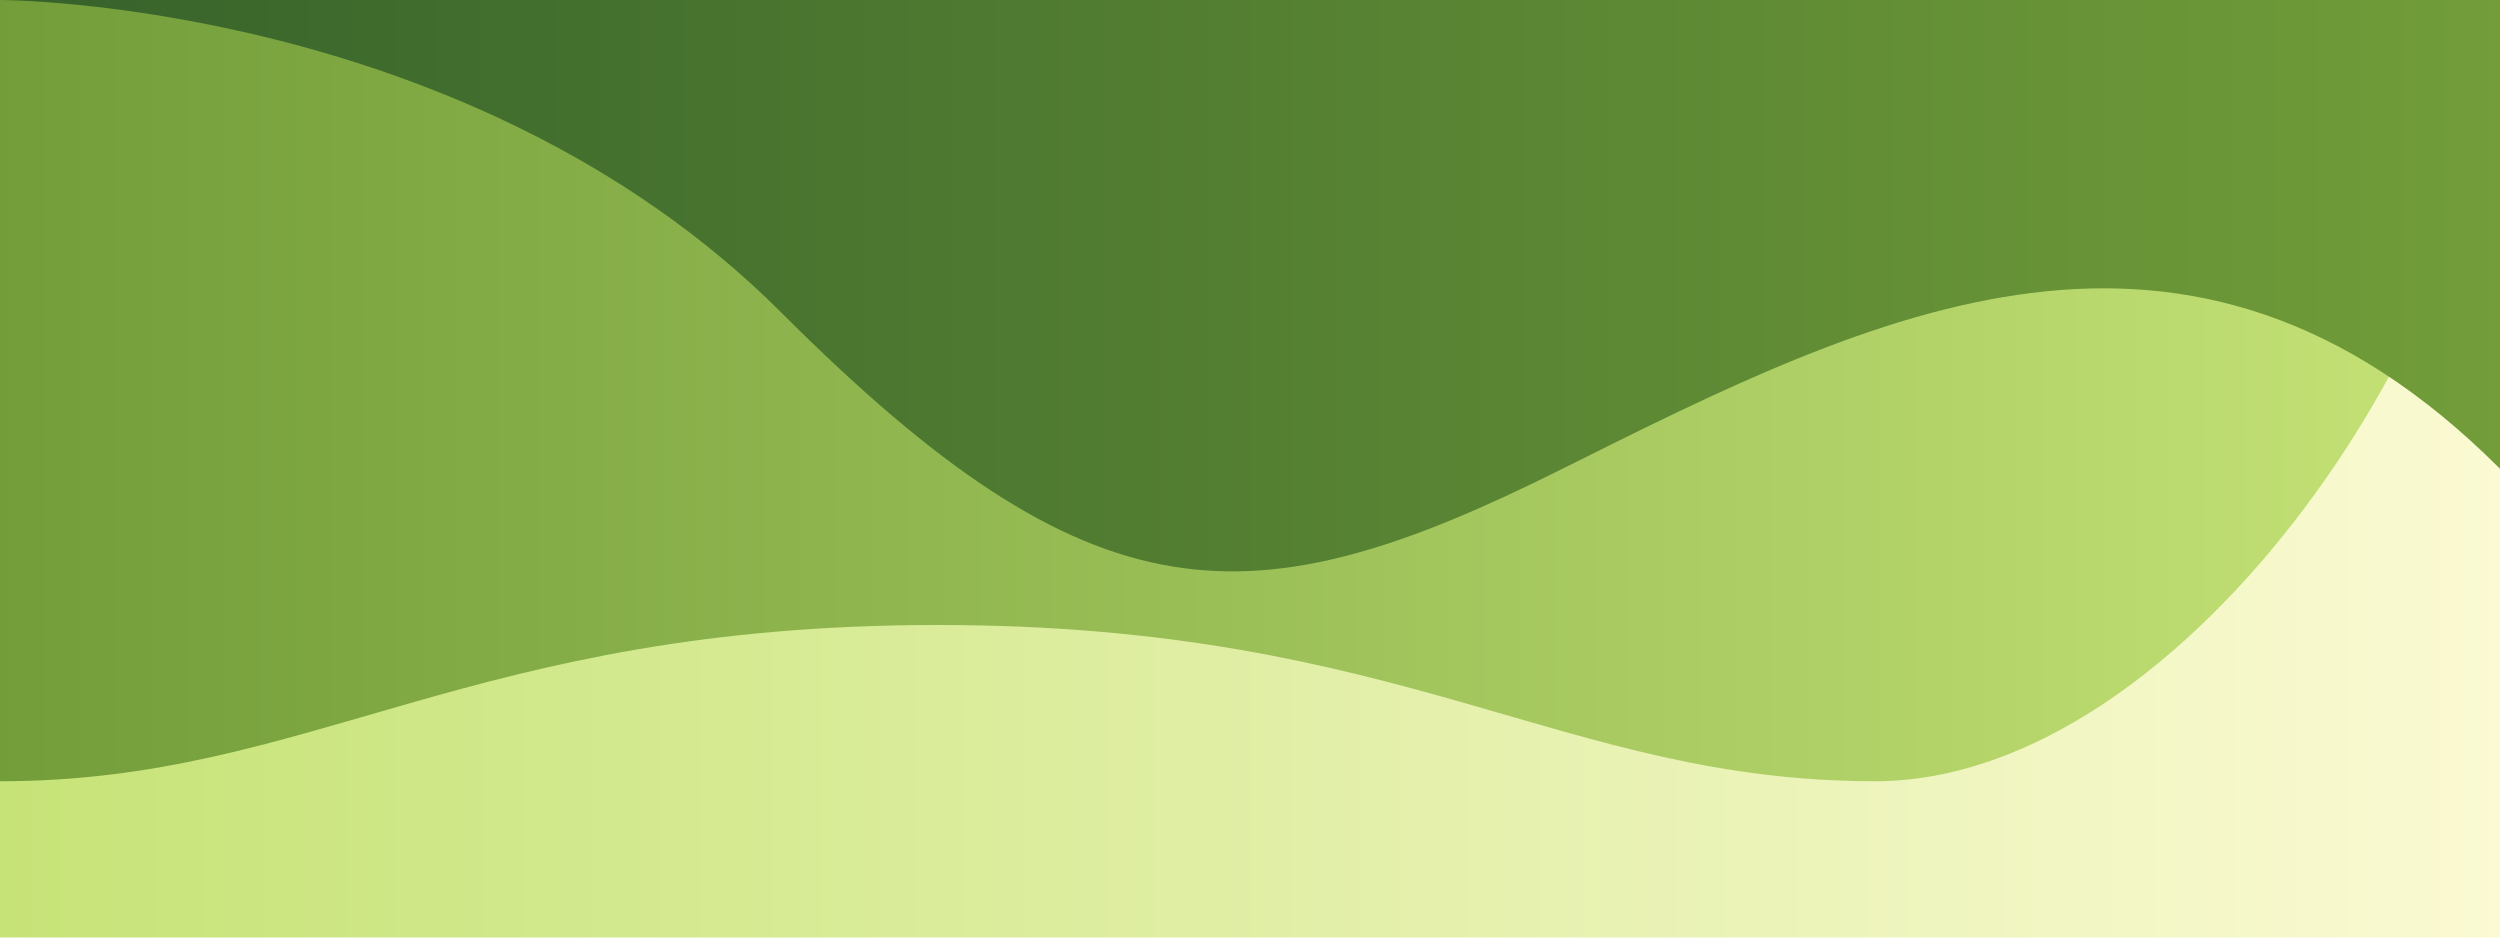
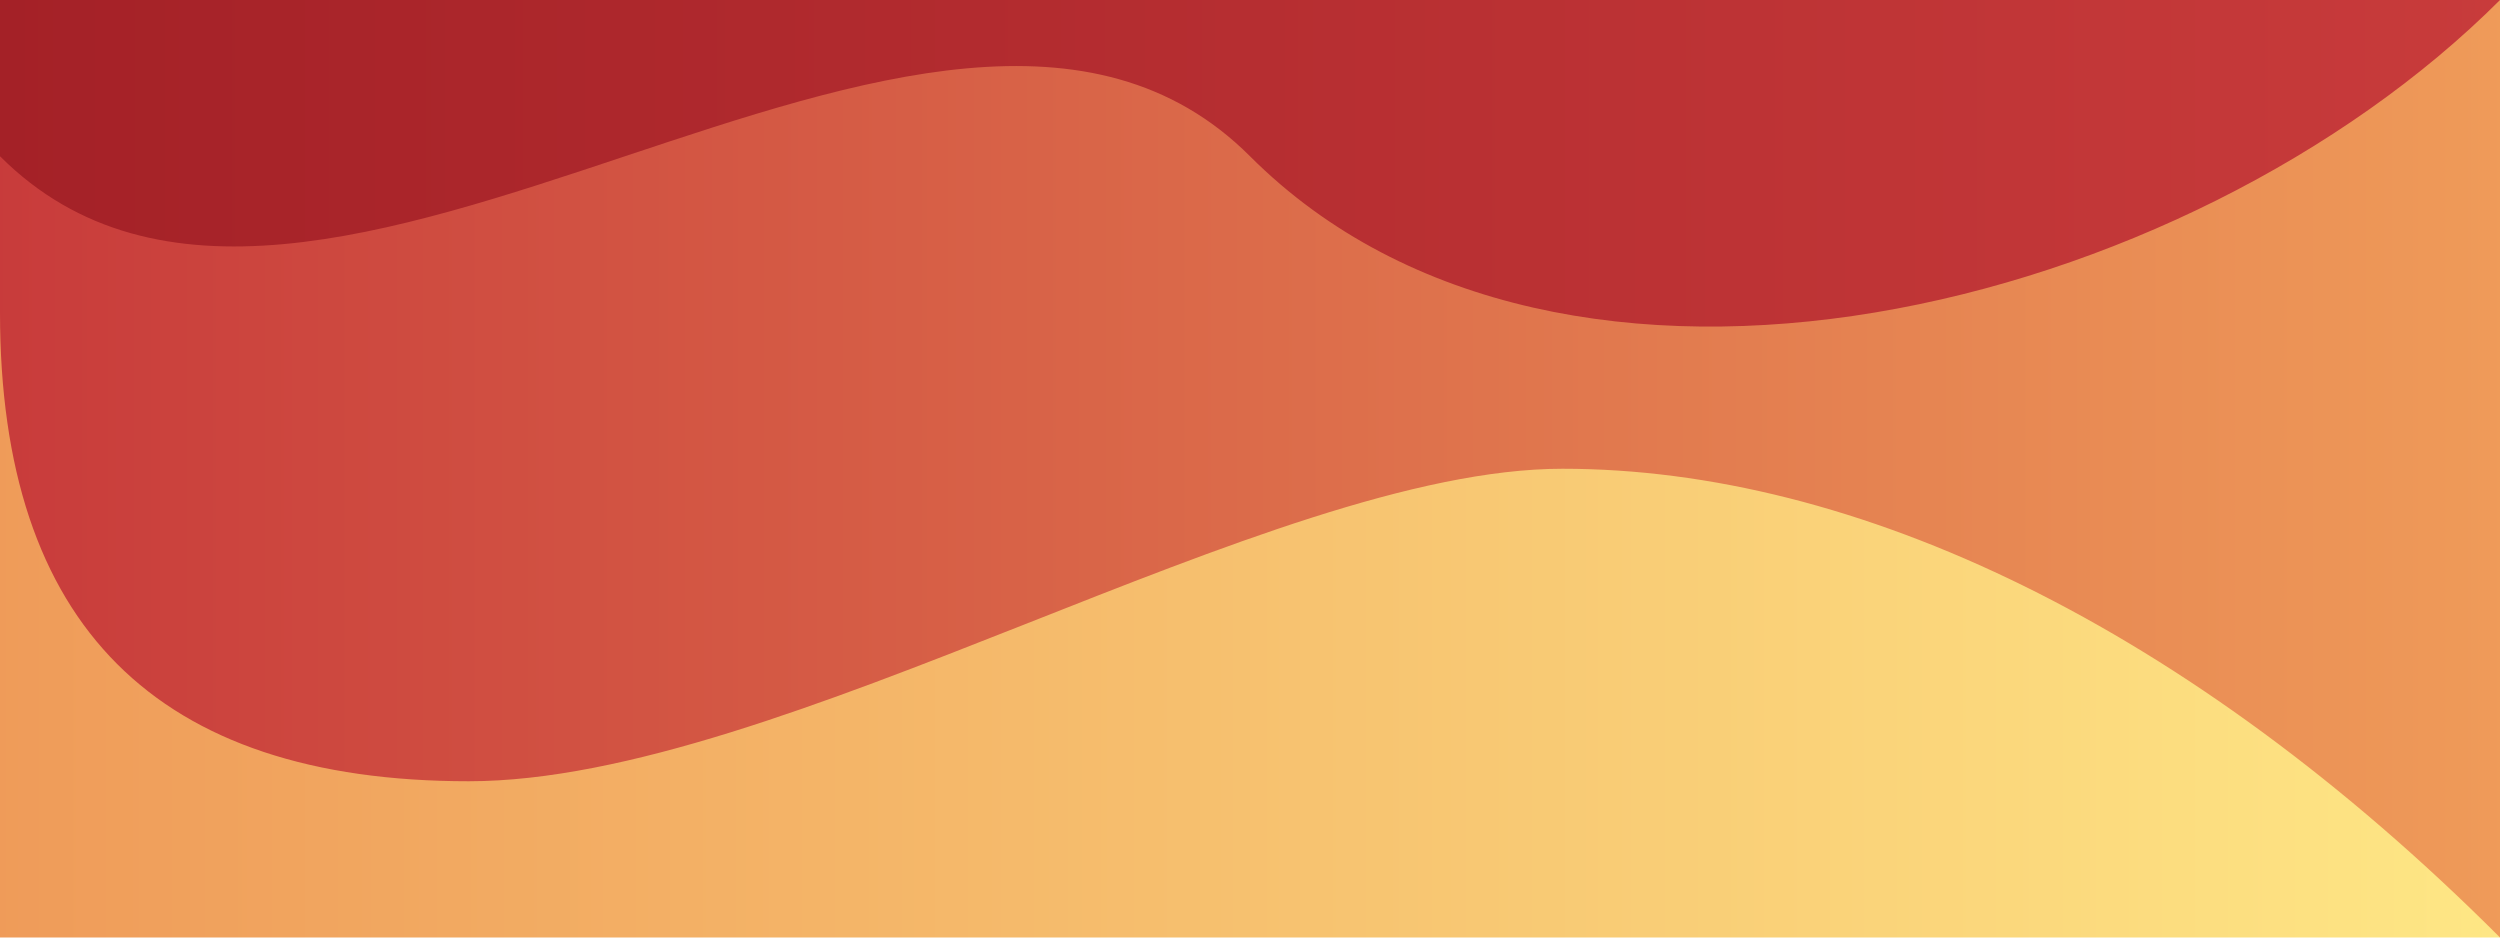
<svg xmlns="http://www.w3.org/2000/svg" width="512px" height="192px" viewBox="0 0 512 192" version="1.1">
  <defs>
    <linearGradient x1="0%" y1="50%" x2="100%" y2="50%" id="linearGradient-1">
-       <stop stop-color="#C6E377" offset="0%" />
-       <stop stop-color="#FBFAD3" offset="100%" />
+       <stop stop-color="#EF9B59" offset="0%" />
+       <stop stop-color="#FEE785" offset="100%" />
    </linearGradient>
-     <linearGradient x1="100%" y1="50%" x2="0%" y2="50%" id="linearGradient-2">
-       <stop stop-color="#C6E377" offset="0%" />
-       <stop stop-color="#729D39" offset="100%" />
+     <linearGradient x1="-1.11022302e-14%" y1="50%" x2="100%" y2="50%" id="linearGradient-2">
+       <stop stop-color="#EF9B59" offset="0%" />
+       <stop stop-color="#C83B3B" offset="100%" />
    </linearGradient>
-     <linearGradient x1="0%" y1="50%" x2="100%" y2="50%" id="linearGradient-3">
-       <stop stop-color="#729D39" offset="0%" />
-       <stop stop-color="#36622B" offset="100%" />
+     <linearGradient x1="100%" y1="50%" x2="0%" y2="50%" id="linearGradient-3">
+       <stop stop-color="#C83B3B" offset="0%" />
+       <stop stop-color="#A42127" offset="100%" />
    </linearGradient>
  </defs>
  <g id="Racing-Post-Abstract" stroke="none" stroke-width="1" fill="none" fill-rule="evenodd">
    <rect id="Rectangle" fill="url(#linearGradient-1)" x="0" y="0" width="512" height="192" />
-     <path d="M-1.70530257e-13,160 C64,160 96,128 192,128 C288,128 320,160 384,160 C448,160 512,64 512,-2.84217094e-14 C469.333,-2.84217094e-14 298.667,-2.84217094e-14 -1.70530257e-13,-2.84217094e-14 C-5.68434189e-14,64 -5.68434189e-14,117.333 -1.70530257e-13,160 Z" id="Path-3-Copy" fill="url(#linearGradient-2)" fill-rule="nonzero" />
-     <path d="M-2.22044605e-16,96 C64,32 128,64 192,96 C256,128 288,128 352,64 C416,-9.69096284e-14 512,-5.68434189e-14 512,-5.68434189e-14 C469.333,-5.68434189e-14 298.667,-5.68434189e-14 -2.27373675e-13,-5.68434189e-14 C-7.59392549e-14,21.333 -2.22044605e-16,53.333 -2.22044605e-16,96 Z" id="Path-3" fill="url(#linearGradient-3)" fill-rule="nonzero" transform="translate(256, 58.50967) scale(-1, 1) translate(-256, -58.50967) " />
+     <path d="M-2.38742359e-12,192 C64,128 132.065,96 192,96 C251.935,96 352,160 416,160 C480,160 512,128 512,64 C512,-4.12114787e-13 512,32 512,-4.12114787e-13 C490.667,-7.10542736e-14 320,-7.10542736e-14 -2.38742359e-12,-4.12114787e-13 C-2.36847579e-12,85.333 -2.36847579e-12,149.333 -2.38742359e-12,192 Z" id="Path-3-Copy" fill="url(#linearGradient-2)" fill-rule="nonzero" transform="translate(256, 96) scale(-1, 1) translate(-256, -96) " />
+     <path d="M2.52940361e-26,32 C64,96 192,-32 256,32 C320,96 448,64 512,4.26325641e-14 C469.333,4.26325641e-14 298.667,4.26325641e-14 -2.27373675e-13,4.26325641e-14 C-7.57912251e-14,21.333 2.52940361e-26,32 2.52940361e-26,32 Z" id="Path-3" fill="url(#linearGradient-3)" fill-rule="nonzero" />
  </g>
</svg>
